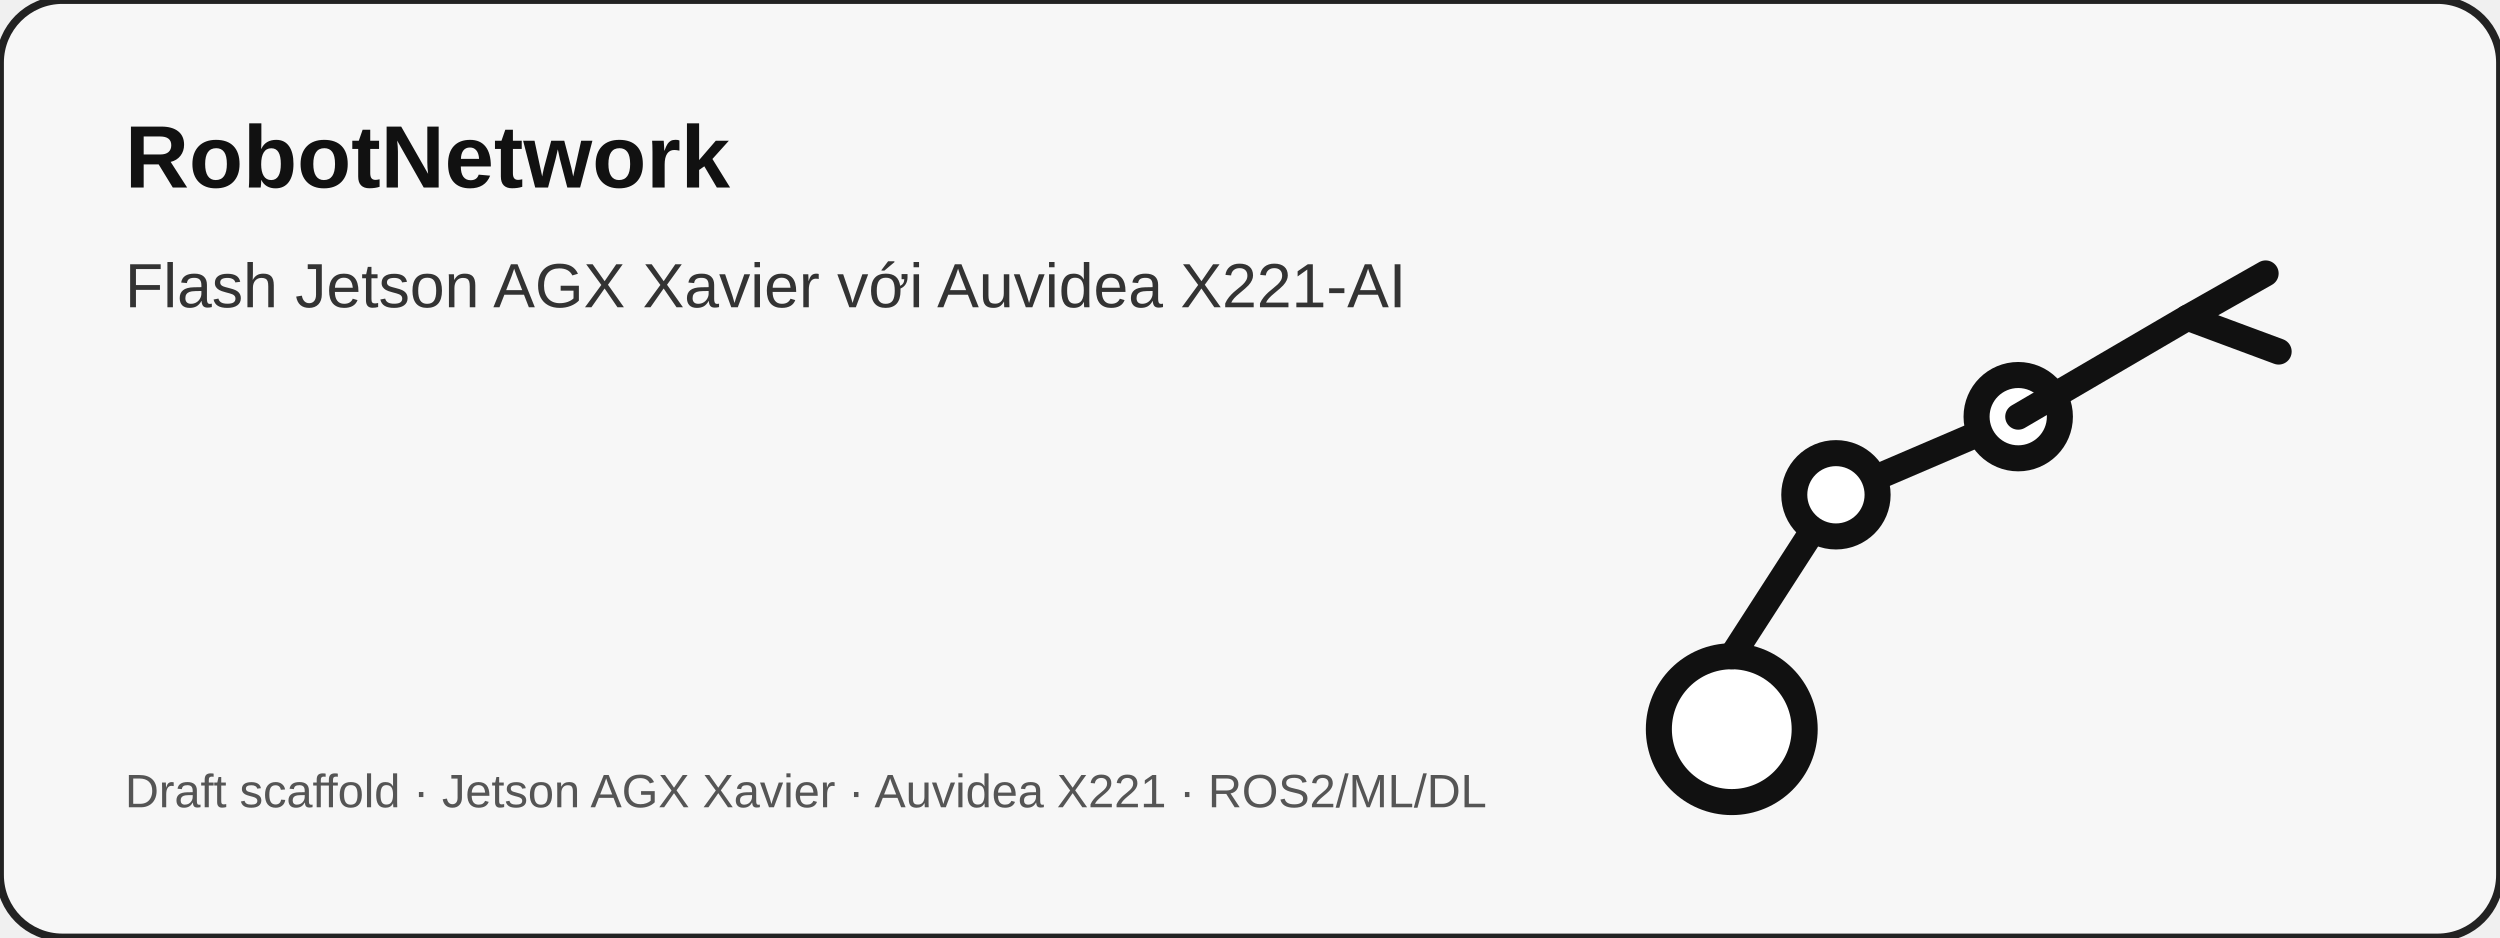
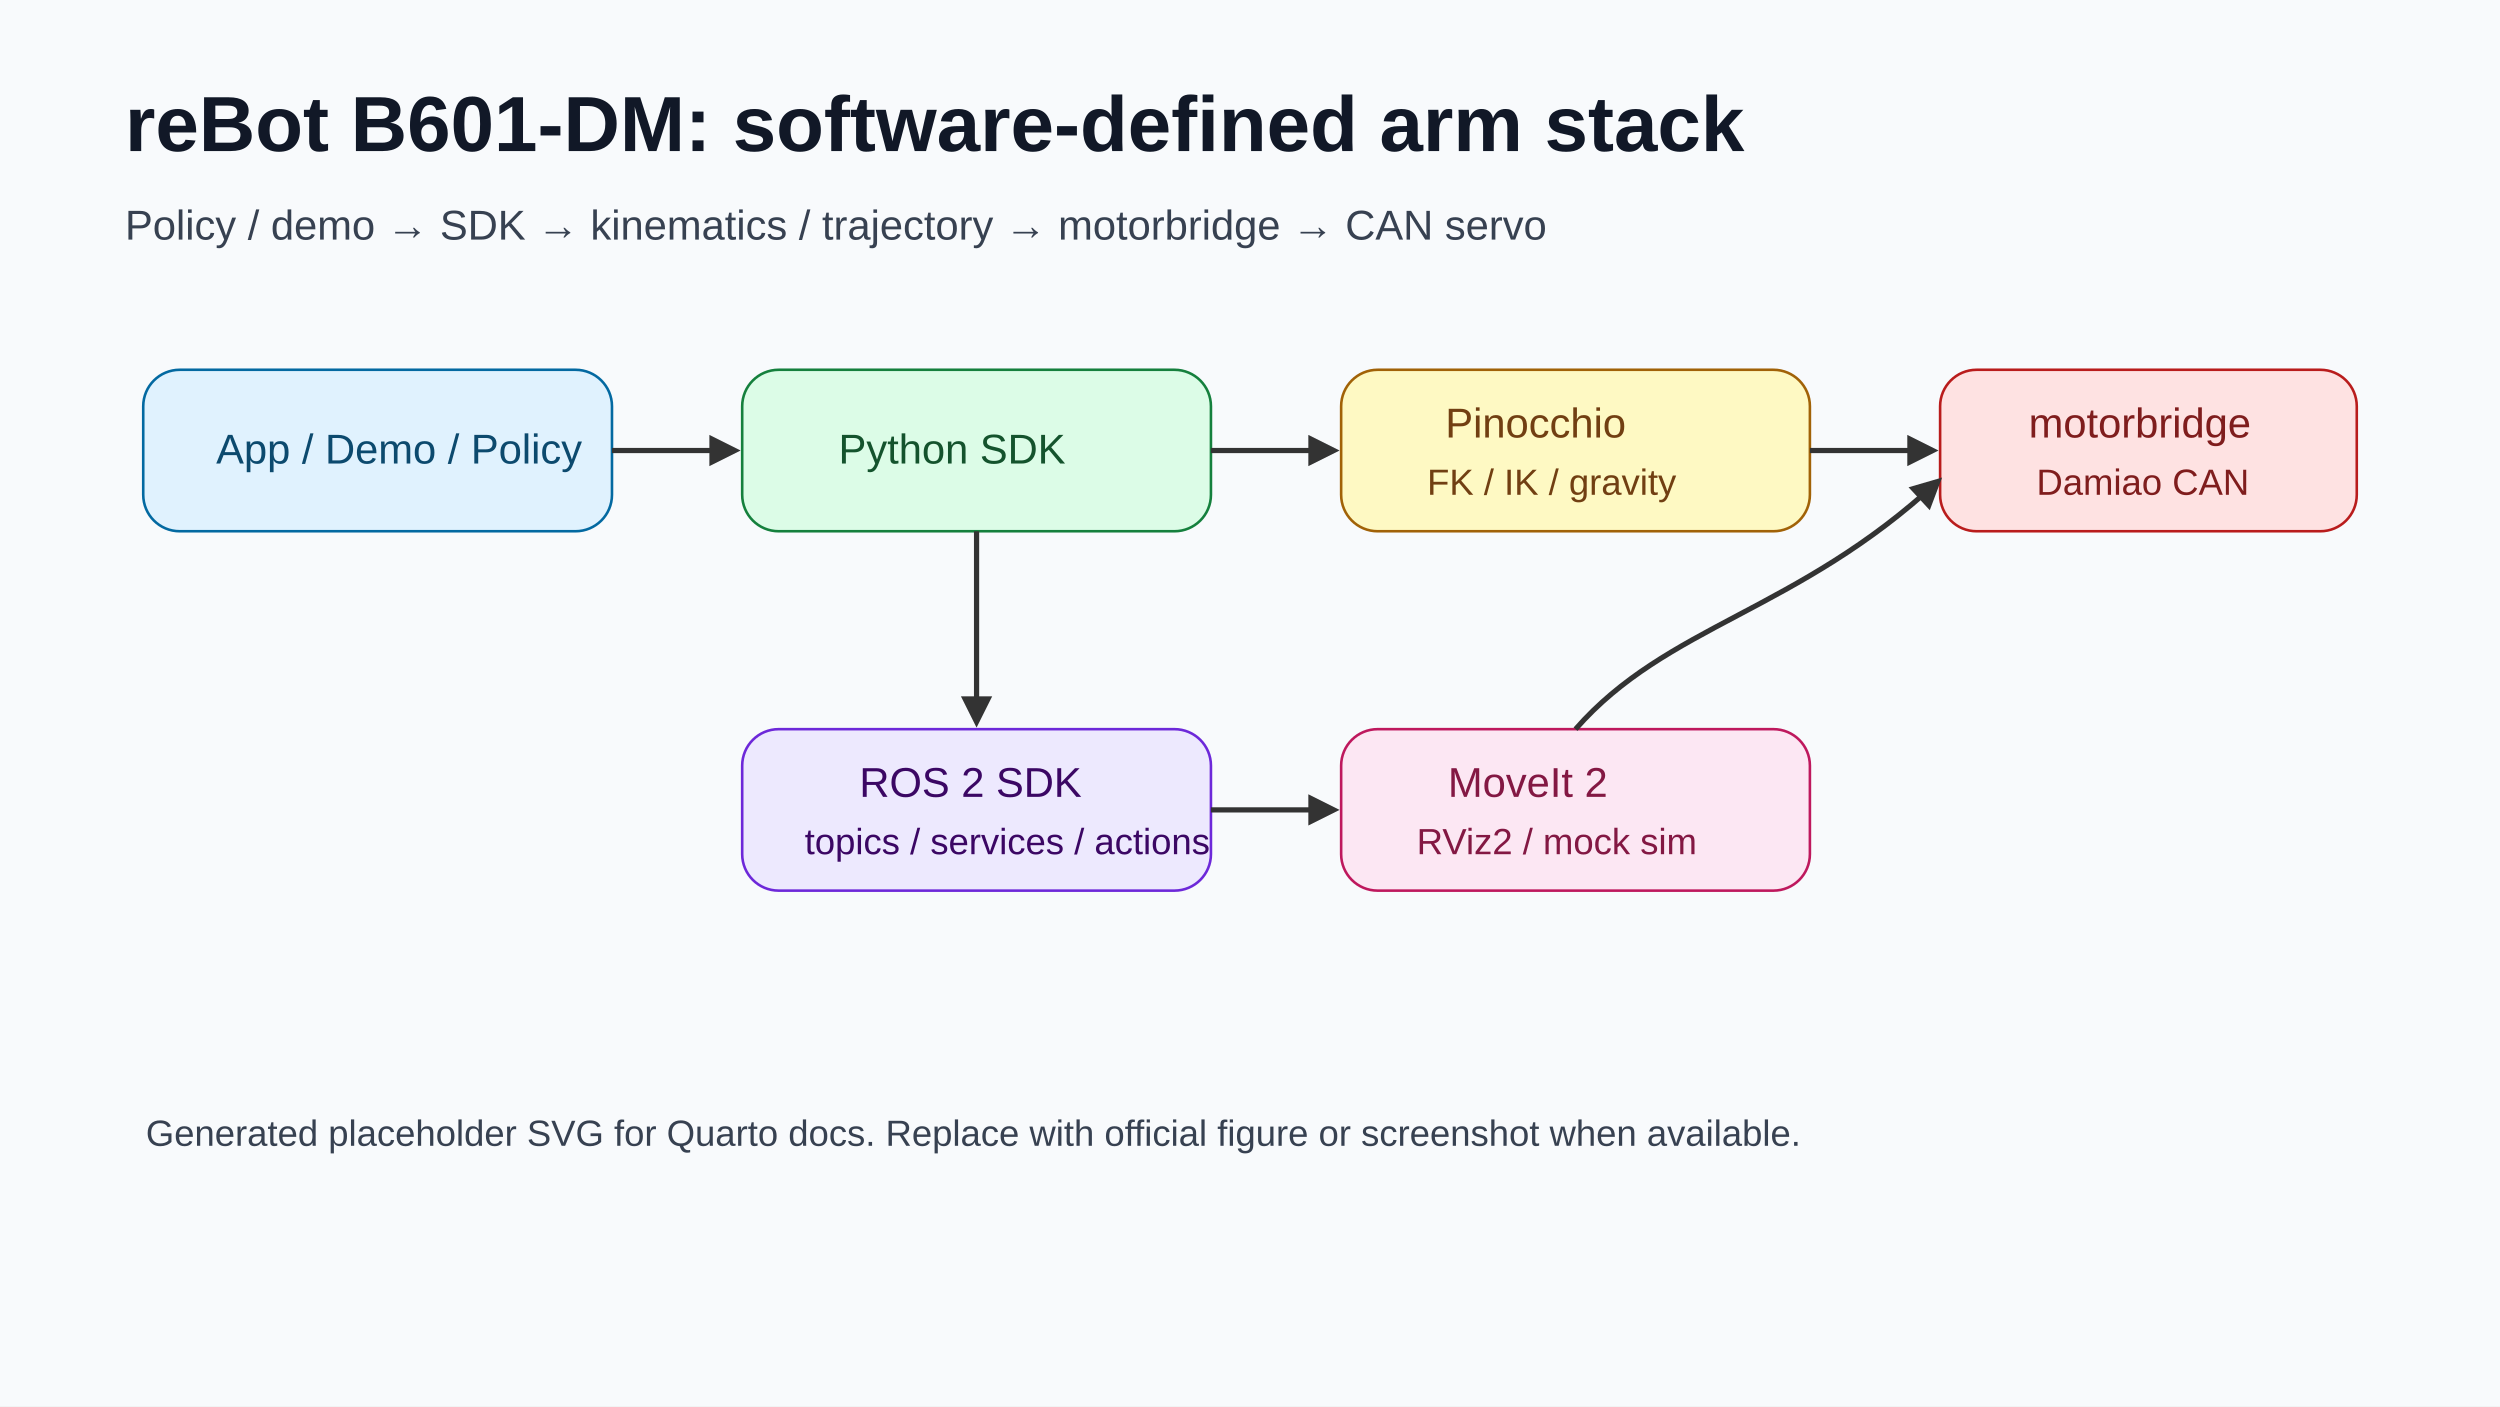
- <svg xmlns="http://www.w3.org/2000/svg" width="960" height="360" viewBox="0 0 960 360">
-   <rect width="960" height="360" rx="24" fill="#f7f7f7" stroke="#222" stroke-width="3" />
-   <text x="48" y="72" font-family="Arial, sans-serif" font-size="34" font-weight="700" fill="#111">RobotNetwork</text>
-   <text x="48" y="118" font-family="Arial, sans-serif" font-size="24" fill="#333">Flash Jetson AGX Xavier với Auvidea X221-AI</text>
-   <g transform="translate(610,70)" fill="none" stroke="#111" stroke-width="10" stroke-linecap="round" stroke-linejoin="round">
-     <circle cx="55" cy="210" r="28" fill="#fff" />
-     <path d="M55 182 L95 120 L165 90" />
-     <circle cx="95" cy="120" r="16" fill="#fff" />
-     <circle cx="165" cy="90" r="16" fill="#fff" />
-     <path d="M165 90 L230 52" />
-     <path d="M230 52 L260 35 M230 52 L265 65" />
-   </g>
-   <text x="48" y="310" font-family="Arial, sans-serif" font-size="18" fill="#555">Draft scaffold · Jetson AGX Xavier · Auvidea X221 · ROS2/ML/DL</text>
+ <svg xmlns="http://www.w3.org/2000/svg" width="960" height="540" viewBox="0 0 960 540" role="img" aria-label="Simplified reBot B601-DM robot arm architecture diagram">
+   <defs>
+     <marker id="arrow" viewBox="0 0 10 10" refX="8" refY="5" markerWidth="6" markerHeight="6" orient="auto-start-reverse">
+       <path d="M 0 0 L 10 5 L 0 10 z" fill="#333" />
+     </marker>
+   </defs>
+   <rect x="0" y="0" width="960" height="540" fill="#f8fafc" />
+   <text x="48" y="58" font-family="Arial, sans-serif" font-size="30" font-weight="700" fill="#111827">reBot B601-DM: software-defined arm stack</text>
+   <text x="48" y="92" font-family="Arial, sans-serif" font-size="16" fill="#374151">Policy / demo → SDK → kinematics / trajectory → motorbridge → CAN servo</text>
+   <rect x="55" y="142" width="180" height="62" rx="14" fill="#e0f2fe" stroke="#0369a1" />
+   <text x="83" y="178" font-family="Arial" font-size="16" fill="#0c4a6e">App / Demo / Policy</text>
+   <rect x="285" y="142" width="180" height="62" rx="14" fill="#dcfce7" stroke="#15803d" />
+   <text x="322" y="178" font-family="Arial" font-size="16" fill="#14532d">Python SDK</text>
+   <rect x="515" y="142" width="180" height="62" rx="14" fill="#fef9c3" stroke="#a16207" />
+   <text x="555" y="168" font-family="Arial" font-size="16" fill="#713f12">Pinocchio</text>
+   <text x="548" y="190" font-family="Arial" font-size="14" fill="#713f12">FK / IK / gravity</text>
+   <rect x="745" y="142" width="160" height="62" rx="14" fill="#fee2e2" stroke="#b91c1c" />
+   <text x="779" y="168" font-family="Arial" font-size="16" fill="#7f1d1d">motorbridge</text>
+   <text x="782" y="190" font-family="Arial" font-size="14" fill="#7f1d1d">Damiao CAN</text>
+   <line x1="235" y1="173" x2="282" y2="173" stroke="#333" stroke-width="2" marker-end="url(#arrow)" />
+   <line x1="465" y1="173" x2="512" y2="173" stroke="#333" stroke-width="2" marker-end="url(#arrow)" />
+   <line x1="695" y1="173" x2="742" y2="173" stroke="#333" stroke-width="2" marker-end="url(#arrow)" />
+   <rect x="285" y="280" width="180" height="62" rx="14" fill="#ede9fe" stroke="#6d28d9" />
+   <text x="330" y="306" font-family="Arial" font-size="16" fill="#3b0764">ROS 2 SDK</text>
+   <text x="309" y="328" font-family="Arial" font-size="14" fill="#3b0764">topics / services / actions</text>
+   <rect x="515" y="280" width="180" height="62" rx="14" fill="#fce7f3" stroke="#be185d" />
+   <text x="556" y="306" font-family="Arial" font-size="16" fill="#831843">MoveIt 2</text>
+   <text x="544" y="328" font-family="Arial" font-size="14" fill="#831843">RViz2 / mock sim</text>
+   <line x1="375" y1="204" x2="375" y2="277" stroke="#333" stroke-width="2" marker-end="url(#arrow)" />
+   <line x1="465" y1="311" x2="512" y2="311" stroke="#333" stroke-width="2" marker-end="url(#arrow)" />
+   <path d="M 605 280 C 640 240, 690 235, 744 185" fill="none" stroke="#333" stroke-width="2" marker-end="url(#arrow)" />
+   <text x="56" y="440" font-family="Arial" font-size="14" fill="#374151">Generated placeholder SVG for Quarto docs. Replace with official figure or screenshot when available.</text>
</svg>
